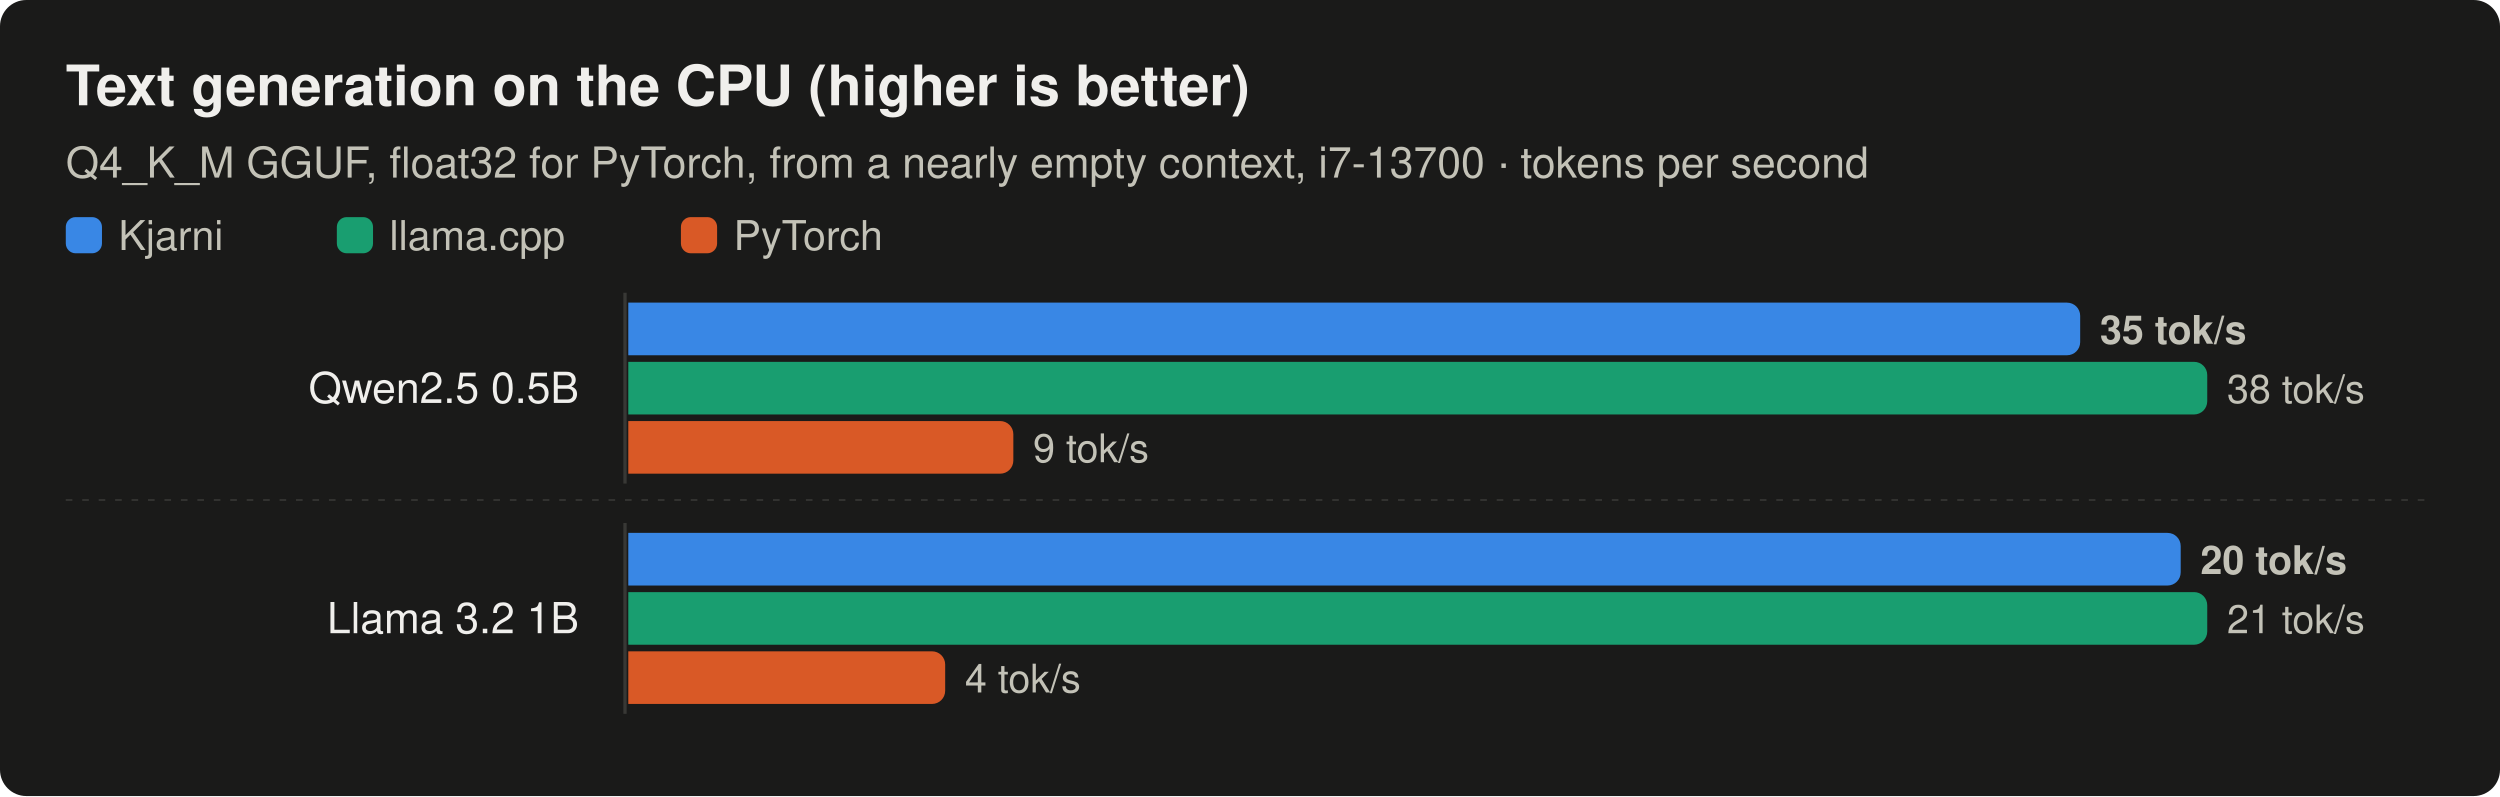
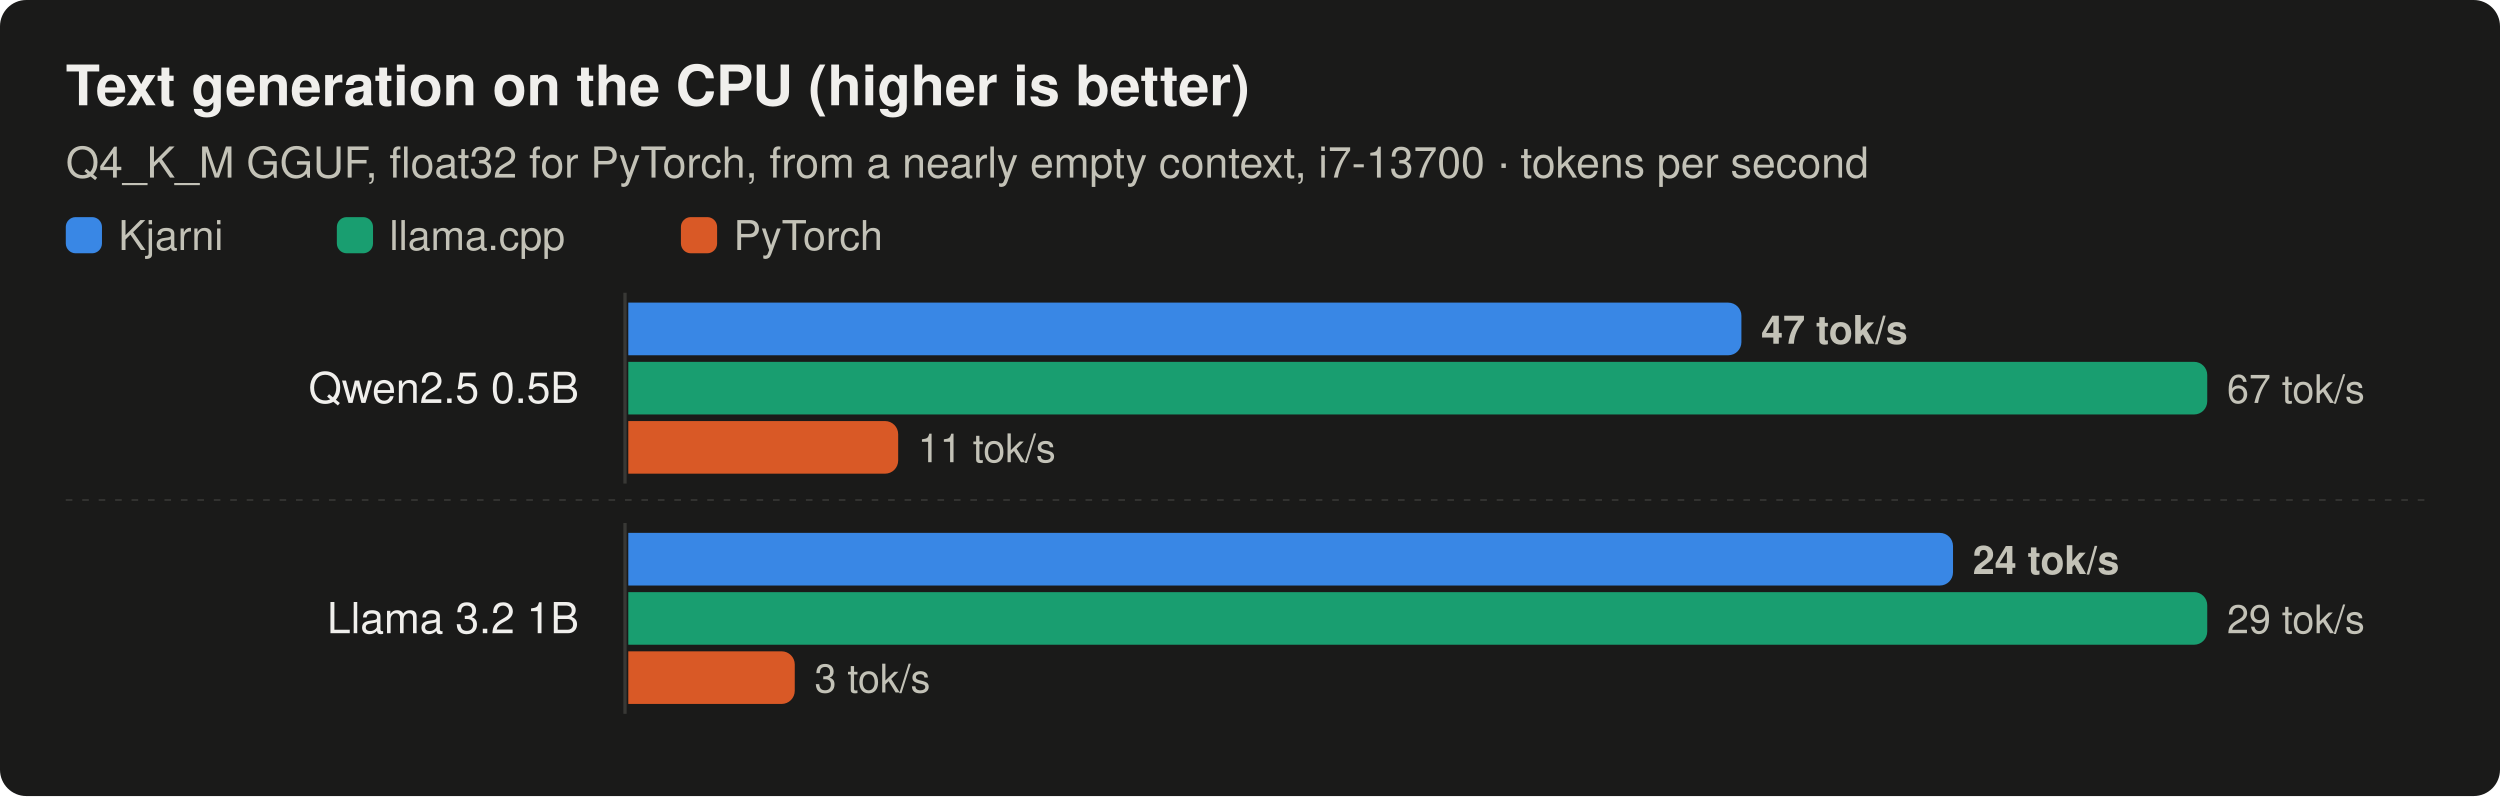
<svg xmlns="http://www.w3.org/2000/svg" width="760" height="242" viewBox="0 0 760 242" font-family="-apple-system, BlinkMacSystemFont, 'Segoe UI', Helvetica, Arial, sans-serif" role="img" aria-label="Text generation on the CPU (higher is better)">
  <rect width="760" height="242" rx="8" fill="#1a1a19" />
  <text x="20" y="32" font-size="17" font-weight="600" fill="#f0efec">Text generation on the CPU (higher is better)</text>
  <text x="20" y="54" font-size="13" fill="#c3c2b7">Q4_K_M GGUF, float32 for PyTorch, from a nearly empty context, i7-13700 · tokens per second</text>
  <rect x="20" y="66" width="11" height="11" rx="3" fill="#3987e5" />
  <text x="36" y="76" font-size="12.5" fill="#c3c2b7">Kjarni</text>
  <rect x="102.4" y="66" width="11" height="11" rx="3" fill="#199e70" />
  <text x="118.4" y="76" font-size="12.5" fill="#c3c2b7">llama.cpp</text>
  <rect x="207.0" y="66" width="11" height="11" rx="3" fill="#d95926" />
  <text x="223.0" y="76" font-size="12.5" fill="#c3c2b7">PyTorch</text>
  <text x="176" y="122.5" text-anchor="end" font-size="13" fill="#f0efec">Qwen2.5 0.5B</text>
  <line x1="190" y1="89" x2="190" y2="147" stroke="#383835" stroke-width="1" />
-   <path d="M191,92 h437.374 a4,4 0 0 1 4,4 v8 a4,4 0 0 1 -4,4 h-437.374 z" fill="#3987e5" />
-   <text x="638.374" y="104.5" font-size="12" fill="#c3c2b7" font-weight="600">35 tok/s</text>
+   <path d="M191,92 h334.387 a4,4 0 0 1 4,4 v8 a4,4 0 0 1 -4,4 h-334.387 z" fill="#3987e5" />
+   <text x="535.387" y="104.5" font-size="12" fill="#c3c2b7" font-weight="600">47 tok/s</text>
  <path d="M191,110 h476.0 a4,4 0 0 1 4,4 v8 a4,4 0 0 1 -4,4 h-476.0 z" fill="#199e70" />
-   <text x="677.0" y="122.5" font-size="12" fill="#c3c2b7">38 tok/s</text>
-   <path d="M191,128 h113.055 a4,4 0 0 1 4,4 v8 a4,4 0 0 1 -4,4 h-113.055 z" fill="#d95926" />
-   <text x="314.055" y="140.5" font-size="12" fill="#c3c2b7">9 tok/s</text>
+   <text x="677.0" y="122.5" font-size="12" fill="#c3c2b7">67 tok/s</text>
+   <path d="M191,128 h78.045 a4,4 0 0 1 4,4 v8 a4,4 0 0 1 -4,4 h-78.045 z" fill="#d95926" />
+   <text x="279.045" y="140.5" font-size="12" fill="#c3c2b7">11 tok/s</text>
  <line x1="20" y1="152.0" x2="740" y2="152.0" stroke="#383835" stroke-width="0.5" stroke-dasharray="2 3" />
  <text x="176" y="192.5" text-anchor="end" font-size="13" fill="#f0efec">Llama 3.2 1B</text>
  <line x1="190" y1="159" x2="190" y2="217" stroke="#383835" stroke-width="1" />
-   <path d="M191,162 h467.931 a4,4 0 0 1 4,4 v8 a4,4 0 0 1 -4,4 h-467.931 z" fill="#3987e5" />
-   <text x="668.931" y="174.5" font-size="12" fill="#c3c2b7" font-weight="600">20 tok/s</text>
+   <path d="M191,162 h398.717 a4,4 0 0 1 4,4 v8 a4,4 0 0 1 -4,4 h-398.717 z" fill="#3987e5" />
+   <text x="599.717" y="174.5" font-size="12" fill="#c3c2b7" font-weight="600">24 tok/s</text>
  <path d="M191,180 h476.0 a4,4 0 0 1 4,4 v8 a4,4 0 0 1 -4,4 h-476.0 z" fill="#199e70" />
-   <text x="677.0" y="192.5" font-size="12" fill="#c3c2b7">21 tok/s</text>
-   <path d="M191,198 h92.334 a4,4 0 0 1 4,4 v8 a4,4 0 0 1 -4,4 h-92.334 z" fill="#d95926" />
-   <text x="293.334" y="210.5" font-size="12" fill="#c3c2b7">4 tok/s</text>
+   <text x="677.0" y="192.5" font-size="12" fill="#c3c2b7">29 tok/s</text>
+   <path d="M191,198 h46.608 a4,4 0 0 1 4,4 v8 a4,4 0 0 1 -4,4 h-46.608 z" fill="#d95926" />
+   <text x="247.608" y="210.5" font-size="12" fill="#c3c2b7">3 tok/s</text>
</svg>
